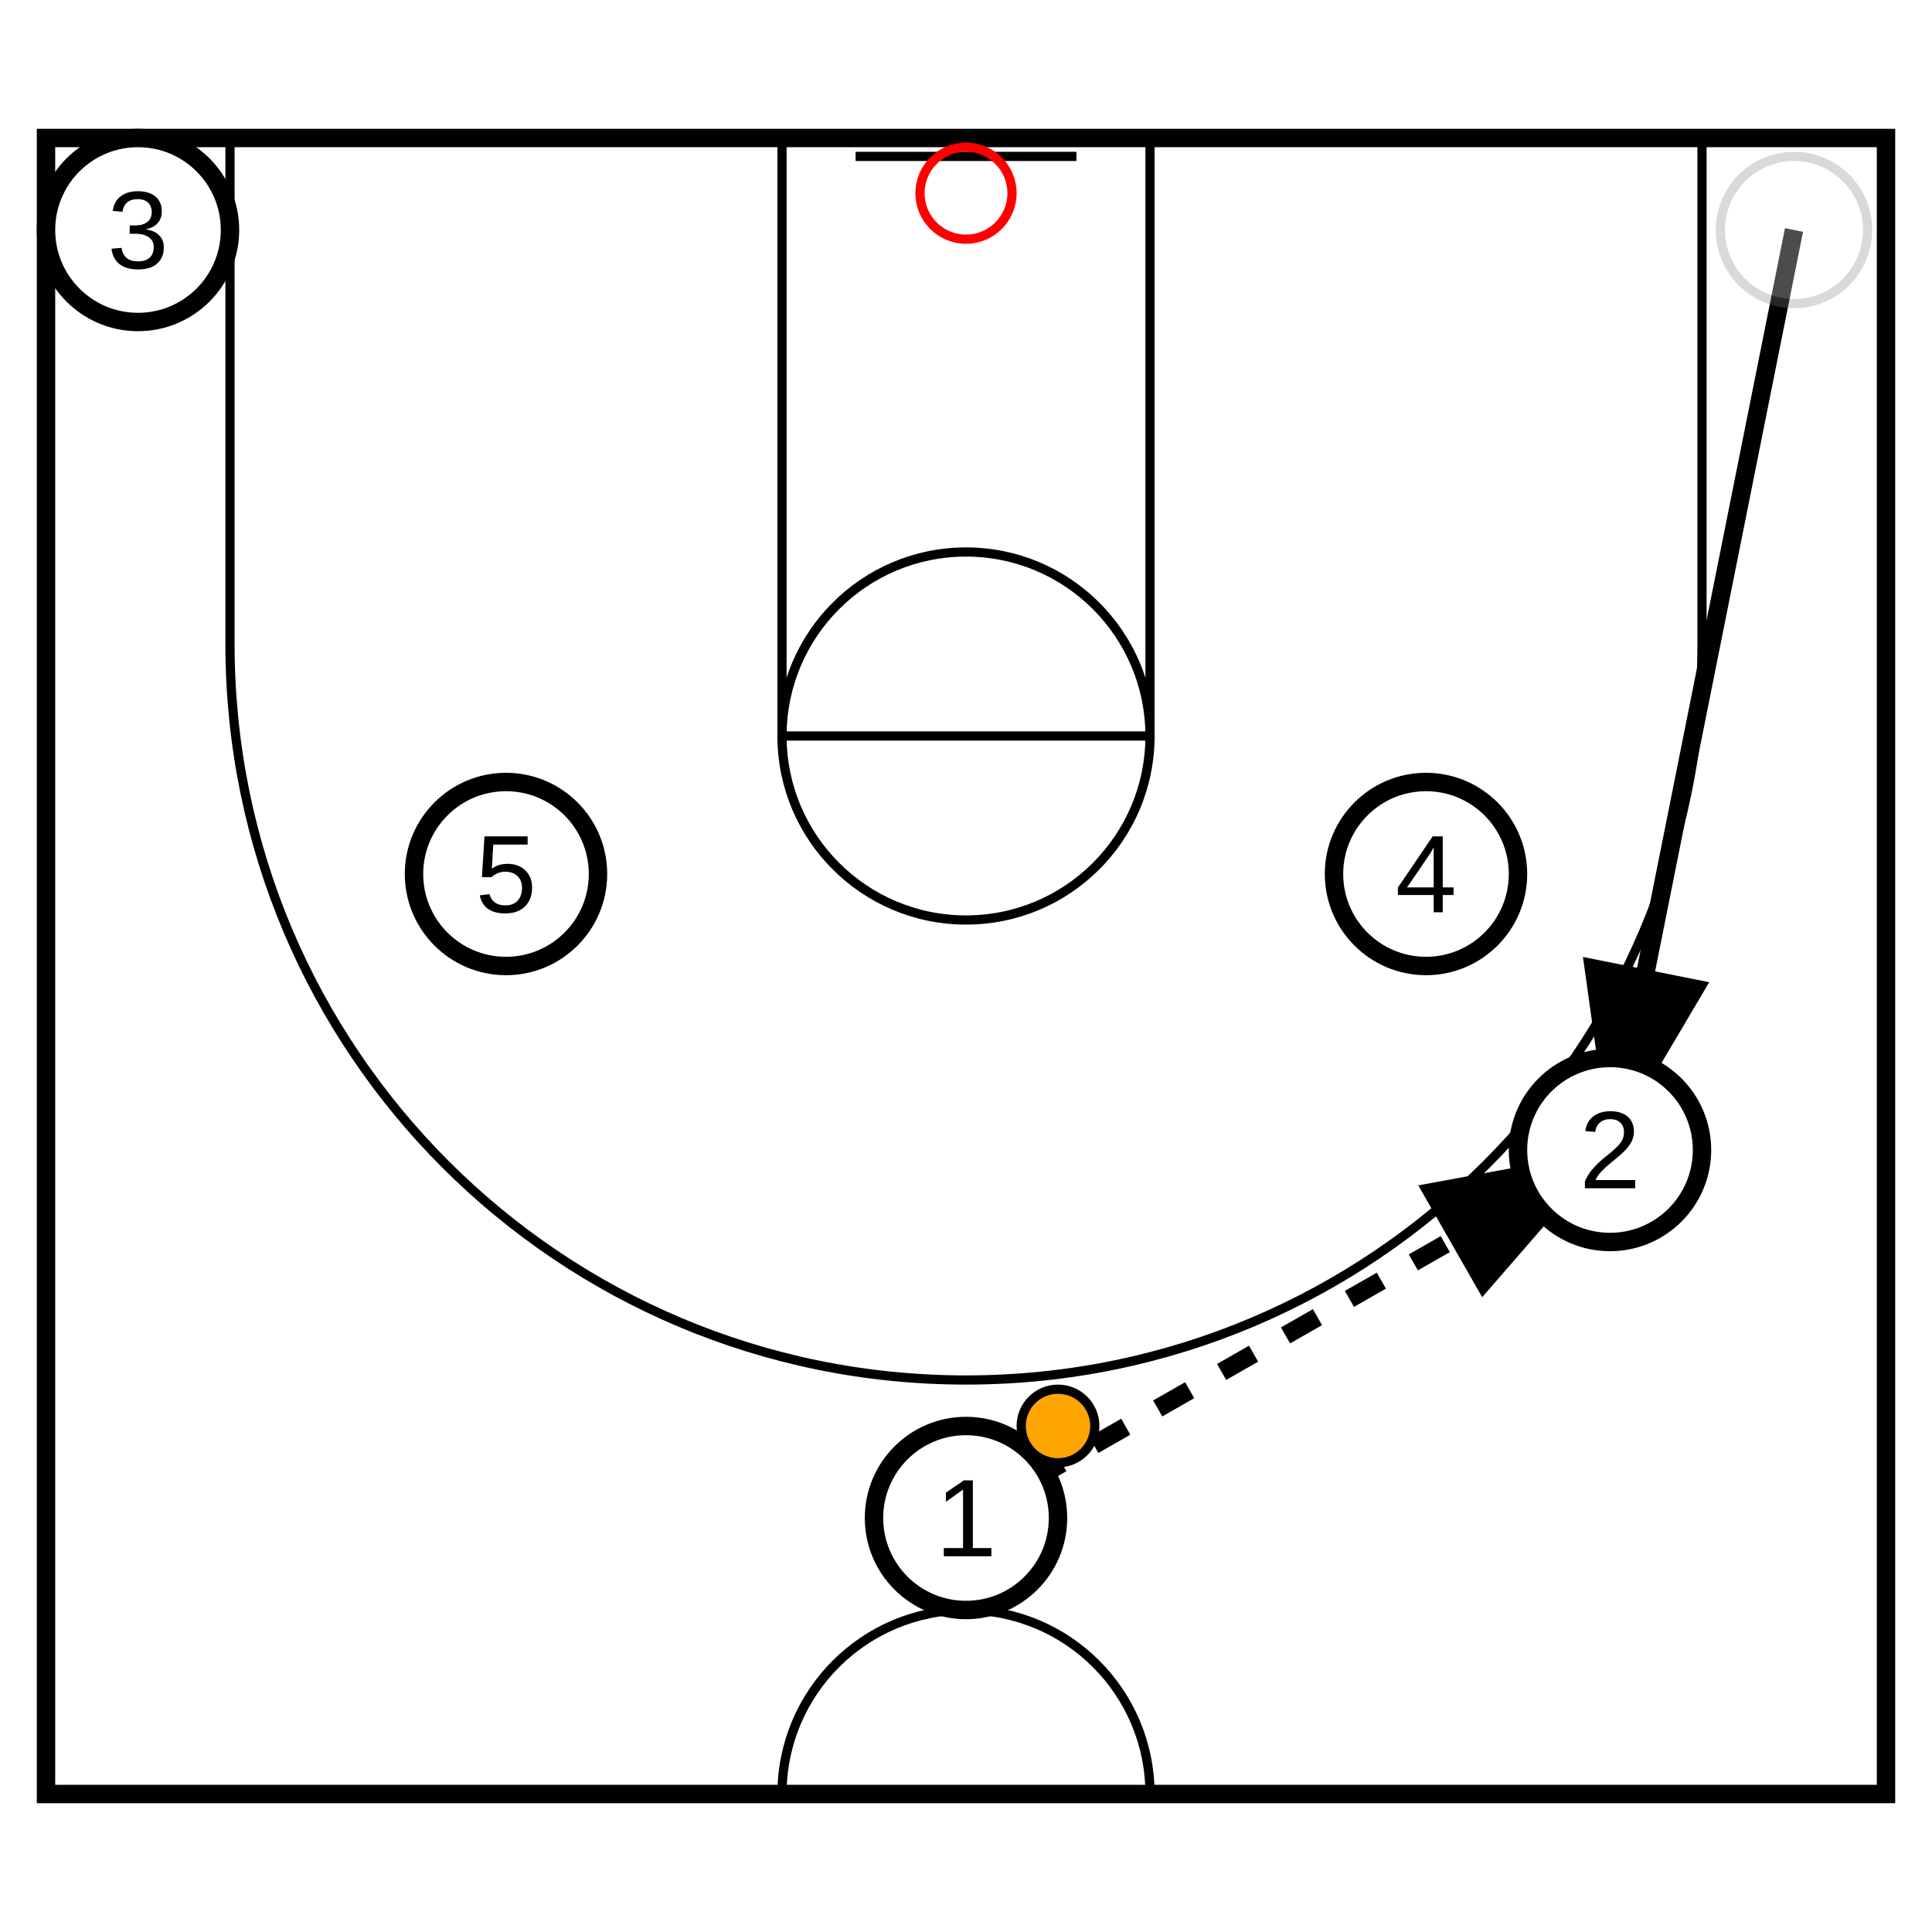
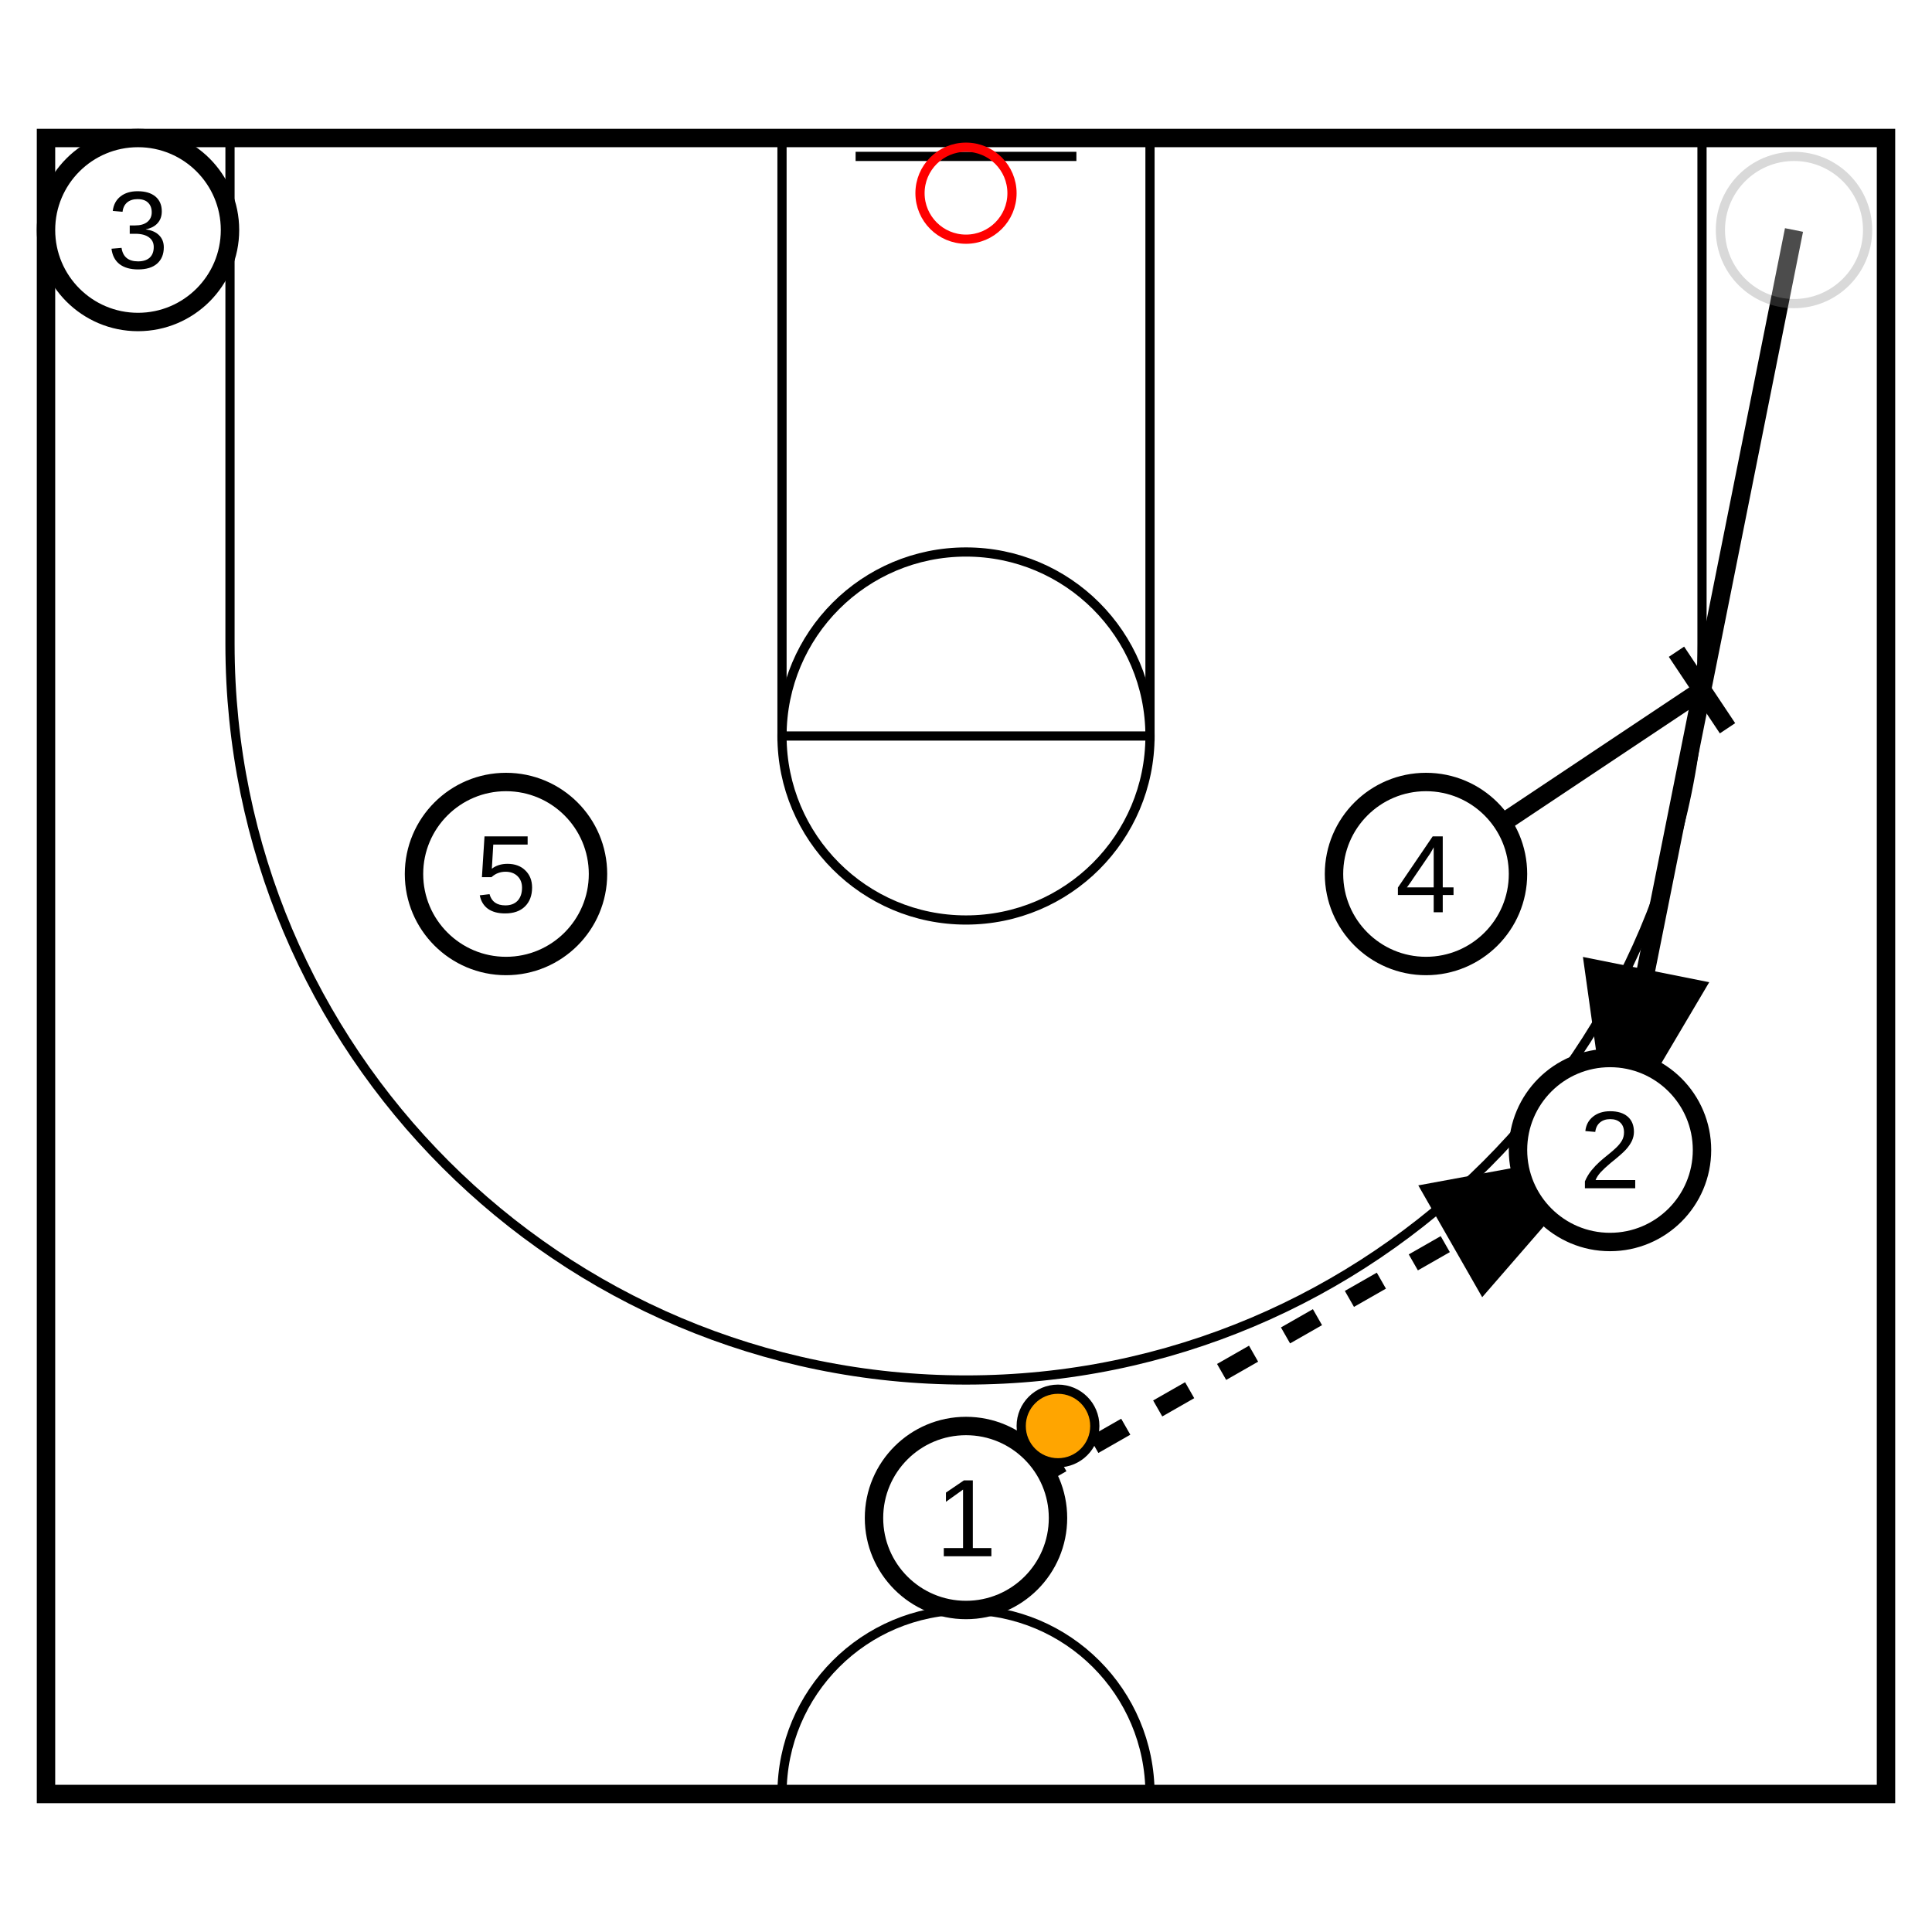
<svg xmlns="http://www.w3.org/2000/svg" width="500" height="500" viewBox="-105 -105 210 210">
  <rect x="-105" y="-105" width="210" height="210" fill="white" />
  <rect x="-100" y="-90" width="200" height="180" fill="white" stroke="black" stroke-width="2" />
  <rect x="-20" y="-90" width="40" height="65" fill="none" stroke="black" stroke-width="1" />
  <circle cx="0" cy="-25" r="20" fill="none" stroke="black" stroke-width="1" />
  <path d="M -80 -90 L -80 -35 A 80 80 0 0 0 80 -35 L 80 -90" fill="none" stroke="black" stroke-width="1" />
  <path d="M -20 90 A 20 20 0 0 1 20 90" fill="none" stroke="black" stroke-width="1" />
  <line x1="-12" y1="-88" x2="12" y2="-88" stroke="black" stroke-width="1" />
  <circle cx="0" cy="-84" r="5" stroke="red" stroke-width="1" fill="none" />
  <line x1="90" y1="-80" x2="70" y2="20" stroke="black" stroke-width="2" marker-end="url(#arrowhead)" />
  <line x1="0" y1="60" x2="70" y2="20" stroke="black" stroke-width="2" stroke-dasharray="4" marker-end="url(#arrowhead)" />
+   <line x1="50" y1="-10" x2="80" y2="-30" stroke="black" stroke-width="2" />
+   <line x1="77.226" y1="-34.16" x2="82.774" y2="-25.84" stroke="black" stroke-width="2" />
  <circle cx="0" cy="60" r="8" fill="white" stroke="gray" stroke-width="1" opacity="0.3" />
  <circle cx="0" cy="60" r="10" fill="white" stroke="black" stroke-width="2" />
  <text x="0" y="60" font-size="12" text-anchor="middle" dominant-baseline="central" font-family="Arial">1</text>
  <circle cx="0" cy="60" r="4" fill="orange" stroke="black" stroke-width="1" transform="translate(10, -10)" />
  <circle cx="90" cy="-80" r="8" fill="white" stroke="gray" stroke-width="1" opacity="0.3" />
  <circle cx="70" cy="20" r="10" fill="white" stroke="black" stroke-width="2" />
  <text x="70" y="20" font-size="12" text-anchor="middle" dominant-baseline="central" font-family="Arial">2</text>
  <circle cx="-90" cy="-80" r="8" fill="white" stroke="gray" stroke-width="1" opacity="0.3" />
  <circle cx="-90" cy="-80" r="10" fill="white" stroke="black" stroke-width="2" />
  <text x="-90" y="-80" font-size="12" text-anchor="middle" dominant-baseline="central" font-family="Arial">3</text>
  <circle cx="50" cy="-10" r="8" fill="white" stroke="gray" stroke-width="1" opacity="0.3" />
  <circle cx="50" cy="-10" r="10" fill="white" stroke="black" stroke-width="2" />
  <text x="50" y="-10" font-size="12" text-anchor="middle" dominant-baseline="central" font-family="Arial">4</text>
  <circle cx="-50" cy="-10" r="8" fill="white" stroke="gray" stroke-width="1" opacity="0.3" />
  <circle cx="-50" cy="-10" r="10" fill="white" stroke="black" stroke-width="2" />
  <text x="-50" y="-10" font-size="12" text-anchor="middle" dominant-baseline="central" font-family="Arial">5</text>
  <defs>
    <marker id="arrowhead" markerWidth="10" markerHeight="7" refX="10" refY="3.5" orient="auto">
      <polygon points="0 0, 10 3.5, 0 7" fill="black" />
    </marker>
  </defs>
</svg>
